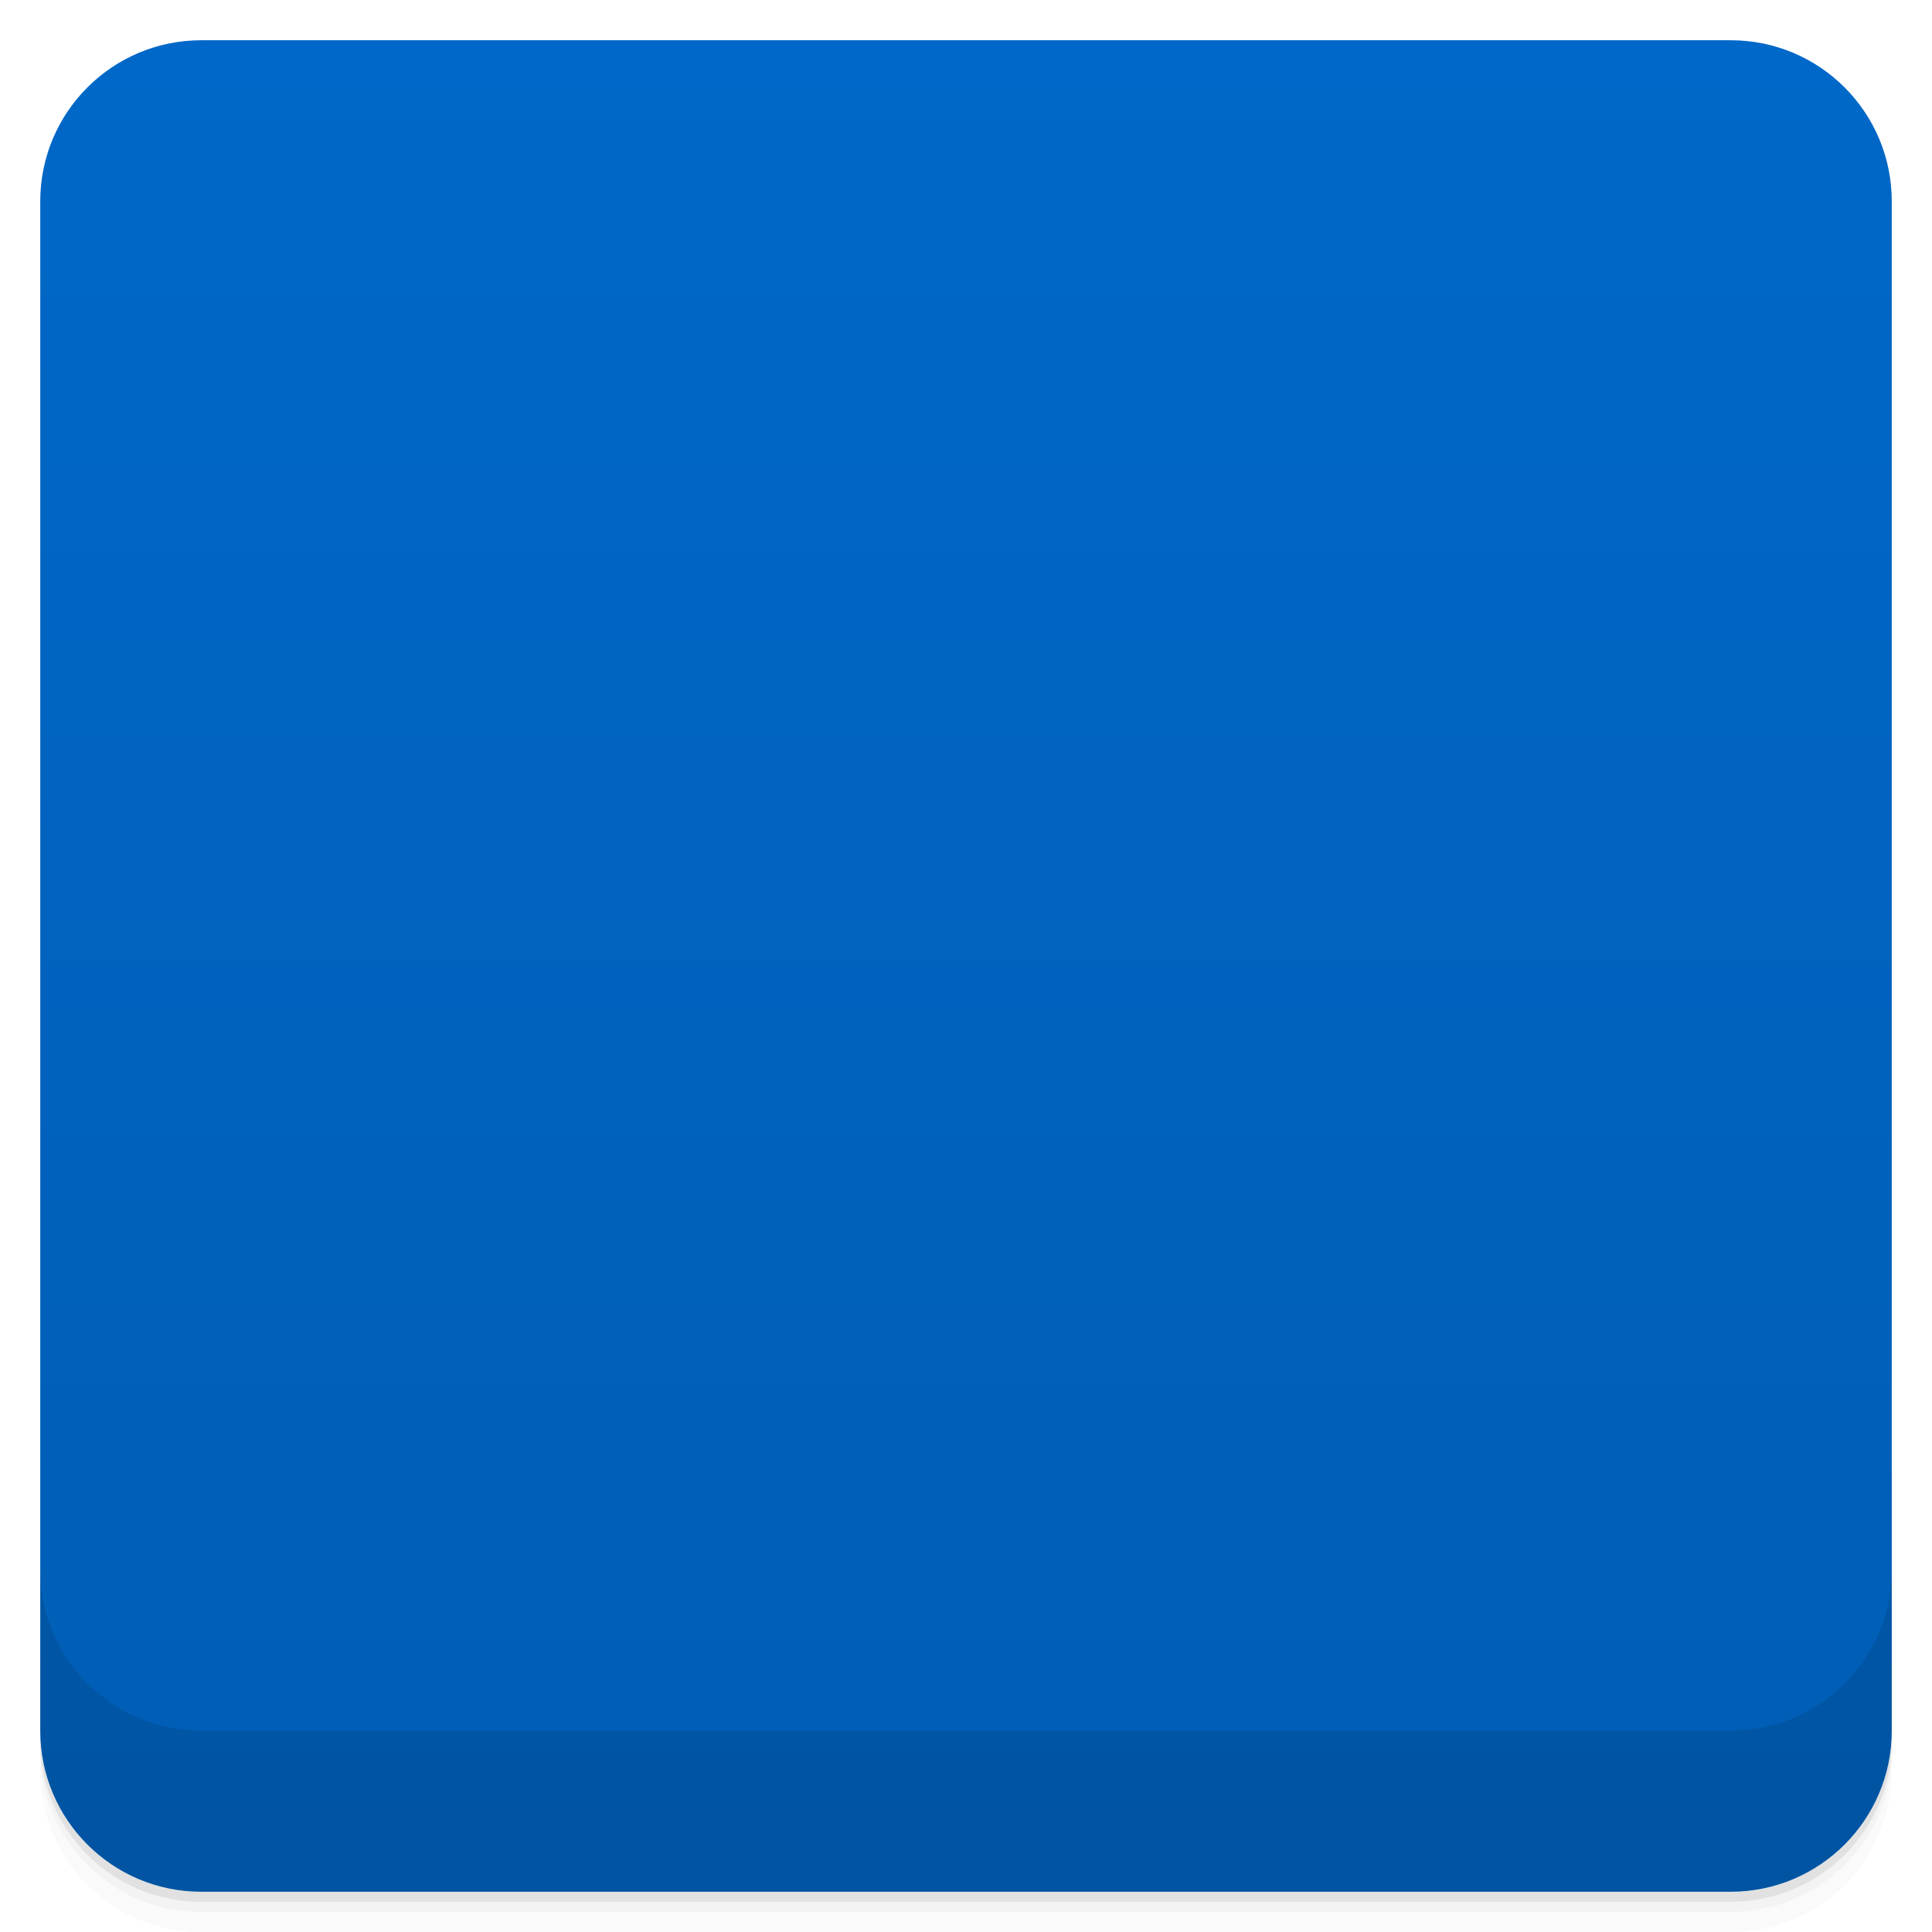
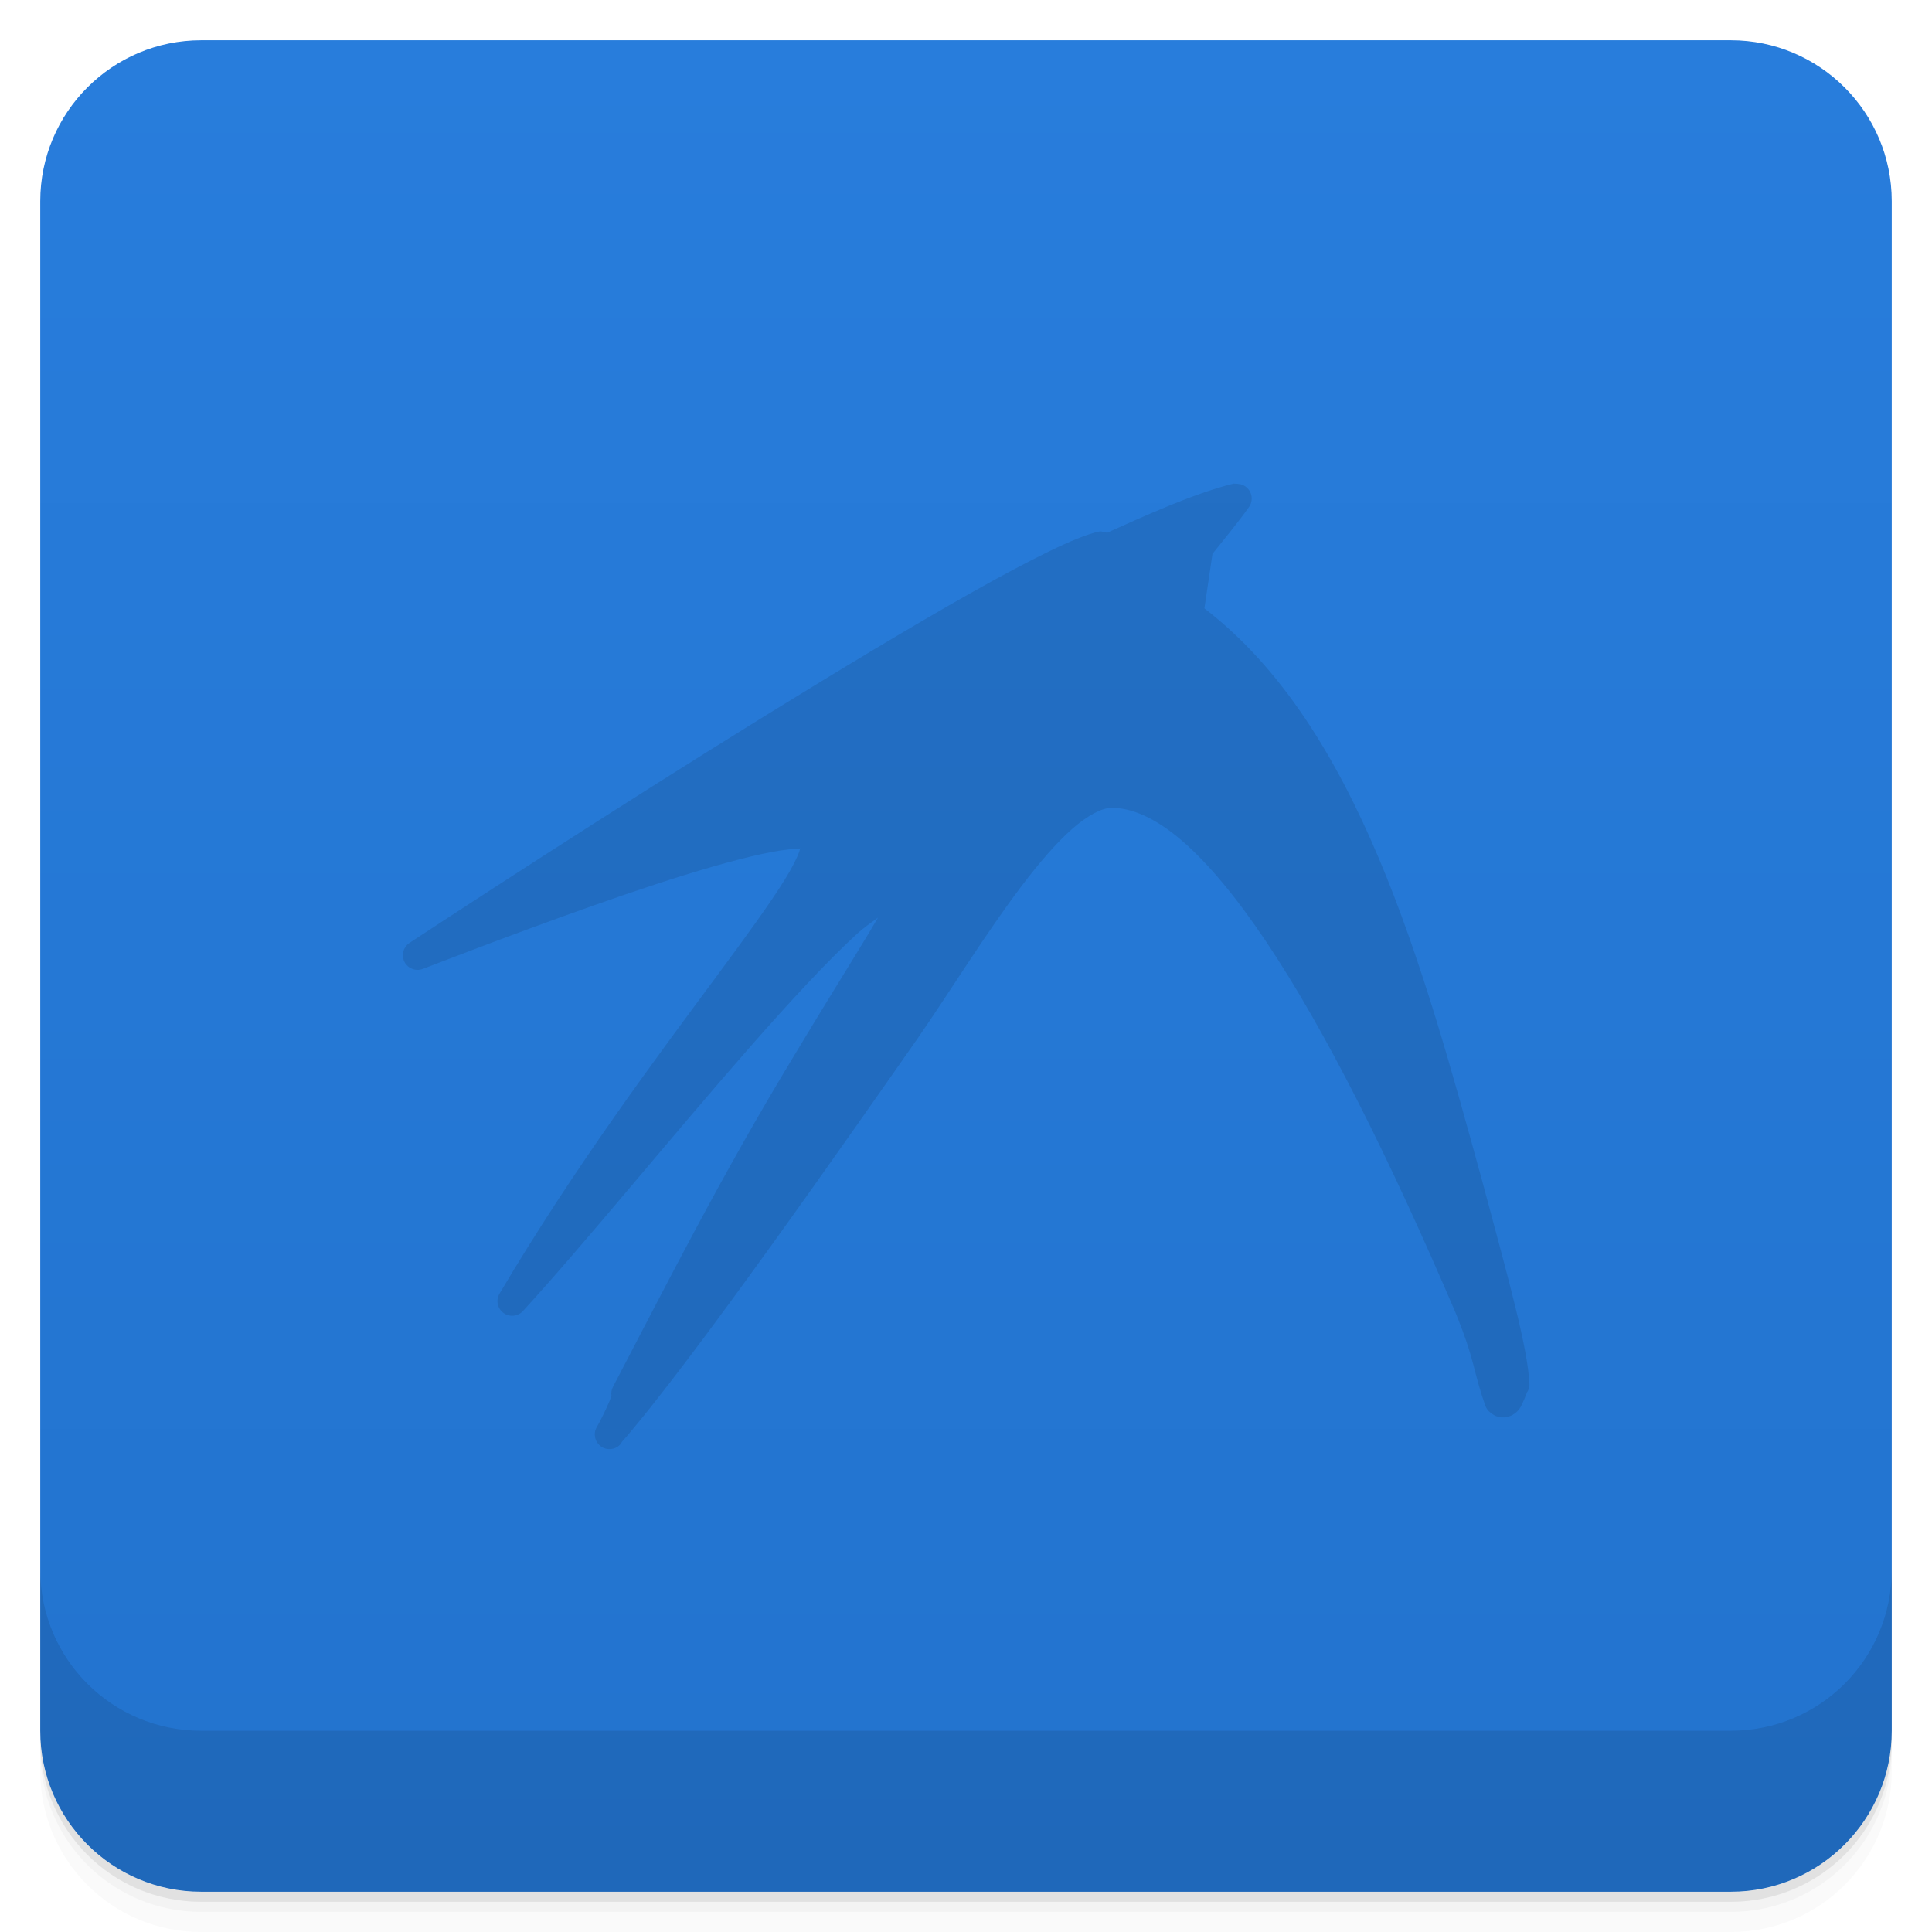
- <svg viewBox="0 0 48 48">
+ <svg xmlns="http://www.w3.org/2000/svg" width="48" height="48" version="1.1" viewBox="0 0 48 48">
  <defs>
-     <linearGradient id="linearGradient3764" x1="1" x2="47" gradientUnits="userSpaceOnUse" gradientTransform="translate(-48,0.00221467)">
-       <stop stop-color="#005db4" stop-opacity="1" />
-       <stop offset="1" stop-color="#0068c8ff" stop-opacity="1" />
+     <linearGradient id="linearGradient4501" x1="-47" x2="-1" y1="2.8779e-15" y2="6.1232e-17" gradientUnits="userSpaceOnUse">
+       <stop style="stop-color:#2273ce" offset="0" />
+       <stop style="stop-color:#287ddc" offset="1" />
    </linearGradient>
-     <clipPath id="clipPath-510198840">
-       <g transform="translate(0,-1004.362)">
-         <rect rx="4" y="1005.36" x="1" height="46" width="46" fill="#1890d0" />
-       </g>
-     </clipPath>
    <clipPath id="clipPath-523039931">
-       <g transform="translate(0,-1004.362)">
-         <rect rx="4" y="1005.36" x="1" height="46" width="46" fill="#1890d0" />
+       <g transform="translate(0,-1004.4)">
+         <rect x="1" y="1005.4" width="46" height="46" rx="4" style="fill:#1890d0" />
      </g>
    </clipPath>
  </defs>
-   <g>
-     <path d="m 1 43 l 0 0.25 c 0 2.216 1.784 4 4 4 l 38 0 c 2.216 0 4 -1.784 4 -4 l 0 -0.25 c 0 2.216 -1.784 4 -4 4 l -38 0 c -2.216 0 -4 -1.784 -4 -4 z m 0 0.5 l 0 0.5 c 0 2.216 1.784 4 4 4 l 38 0 c 2.216 0 4 -1.784 4 -4 l 0 -0.5 c 0 2.216 -1.784 4 -4 4 l -38 0 c -2.216 0 -4 -1.784 -4 -4 z" opacity="0.02" />
-     <path d="m 1 43.25 l 0 0.25 c 0 2.216 1.784 4 4 4 l 38 0 c 2.216 0 4 -1.784 4 -4 l 0 -0.25 c 0 2.216 -1.784 4 -4 4 l -38 0 c -2.216 0 -4 -1.784 -4 -4 z" opacity="0.05" />
-     <path d="m 1 43 l 0 0.25 c 0 2.216 1.784 4 4 4 l 38 0 c 2.216 0 4 -1.784 4 -4 l 0 -0.25 c 0 2.216 -1.784 4 -4 4 l -38 0 c -2.216 0 -4 -1.784 -4 -4 z" opacity="0.1" />
+   <g transform="translate(0 3.949e-5)">
+     <path d="m1 43v0.25c0 2.216 1.784 4 4 4h38c2.216 0 4-1.784 4-4v-0.25c0 2.216-1.784 4-4 4h-38c-2.216 0-4-1.784-4-4zm0 0.5v0.5c0 2.216 1.784 4 4 4h38c2.216 0 4-1.784 4-4v-0.5c0 2.216-1.784 4-4 4h-38c-2.216 0-4-1.784-4-4z" style="opacity:.02" />
+     <path d="m1 43.25v0.25c0 2.216 1.784 4 4 4h38c2.216 0 4-1.784 4-4v-0.25c0 2.216-1.784 4-4 4h-38c-2.216 0-4-1.784-4-4z" style="opacity:.05" />
+     <path d="m1 43v0.25c0 2.216 1.784 4 4 4h38c2.216 0 4-1.784 4-4v-0.25c0 2.216-1.784 4-4 4h-38c-2.216 0-4-1.784-4-4z" style="opacity:.1" />
  </g>
-   <g>
-     <rect width="46" height="46" x="-47" y="1" rx="4" transform="matrix(0,-1,1,0,0,0)" fill="url(#linearGradient3764)" fill-opacity="1" />
-   </g>
-   <g>
-     <g clip-path="url(#clipPath-510198840)">
-       <g opacity="0.1">
-         <g>
-           <path d="m 8.67 3.49 c -0.266 0.067 -0.635 0.235 -0.861 0.336 c -0.194 -0.151 -3.509 1.969 -4.876 2.869 c 0.818 -0.314 2.626 -0.998 2.777 -0.821 c 0.172 0.197 -1.065 1.478 -2.109 3.242 c 0.85 -0.927 2.475 -3.047 2.776 -2.893 c 0.022 0.057 -0.301 0.54 -0.721 1.24 c -0.506 0.836 -0.882 1.583 -1.259 2.304 c 0.043 -0.033 -0.065 0.201 -0.118 0.29 c 0.462 -0.521 1.614 -2.174 2.088 -2.852 c 0.43 -0.624 1.01 -1.639 1.431 -1.647 c 0.71 -0.01 1.582 1.432 2.508 3.595 c 0.15 0.366 0.129 0.429 0.215 0.667 c 0.065 0.054 0.086 -0.096 0.108 -0.118 c -0.011 -0.215 -0.129 -0.656 -0.323 -1.378 c -0.431 -1.571 -0.883 -3.271 -1.959 -4.046 l 0.065 -0.442 c 0.075 -0.096 0.193 -0.236 0.269 -0.344 m 0 -0.002" transform="matrix(3.543307,0,0,3.543307,0,0)" stroke-opacity="1" fill-rule="evenodd" stroke="#fff8eb" stroke-linejoin="round" fill-opacity="1" stroke-linecap="round" stroke-width="0.206" stroke-miterlimit="4" fill="#000" />
-         </g>
-       </g>
+   <rect transform="rotate(-90)" x="-47" y="1" width="46" height="46" rx="4" style="fill:url(#linearGradient4501)" />
+   <g transform="translate(0 3.949e-5)">
+     <g transform="translate(0 -1004.4)">
+       <path d="m1 1043.4v4c0 2.216 1.784 4 4 4h38c2.216 0 4-1.784 4-4v-4c0 2.216-1.784 4-4 4h-38c-2.216 0-4-1.784-4-4z" style="opacity:.1" />
    </g>
  </g>
-   <g>
-     <g clip-path="url(#clipPath-523039931)">
-       <g transform="translate(0,-1)">
-         <g>
-           <path d="m 8.67 3.49 c -0.266 0.067 -0.635 0.235 -0.861 0.336 c -0.194 -0.151 -3.509 1.969 -4.876 2.869 c 0.818 -0.314 2.626 -0.998 2.777 -0.821 c 0.172 0.197 -1.065 1.478 -2.109 3.242 c 0.85 -0.927 2.475 -3.047 2.776 -2.893 c 0.022 0.057 -0.301 0.54 -0.721 1.24 c -0.506 0.836 -0.882 1.583 -1.259 2.304 c 0.043 -0.033 -0.065 0.201 -0.118 0.29 c 0.462 -0.521 1.614 -2.174 2.088 -2.852 c 0.43 -0.624 1.01 -1.639 1.431 -1.647 c 0.71 -0.01 1.582 1.432 2.508 3.595 c 0.15 0.366 0.129 0.429 0.215 0.667 c 0.065 0.054 0.086 -0.096 0.108 -0.118 c -0.011 -0.215 -0.129 -0.656 -0.323 -1.378 c -0.431 -1.571 -0.883 -3.271 -1.959 -4.046 l 0.065 -0.442 c 0.075 -0.096 0.193 -0.236 0.269 -0.344 m 0 -0.002" transform="matrix(3.543307,0,0,3.543307,0,0)" stroke-opacity="1" fill="#fff8eb" fill-rule="evenodd" stroke="#fff8eb" stroke-linejoin="round" fill-opacity="1" stroke-linecap="round" stroke-width="0.206" stroke-miterlimit="4" />
-         </g>
-       </g>
-     </g>
-   </g>
-   <g>
-     <g transform="translate(0,-1004.362)">
-       <path d="m 1 1043.36 0 4 c 0 2.216 1.784 4 4 4 l 38 0 c 2.216 0 4 -1.784 4 -4 l 0 -4 c 0 2.216 -1.784 4 -4 4 l -38 0 c -2.216 0 -4 -1.784 -4 -4 z" opacity="0.1" />
+   <path d="m30.665 12.012a0.365 0.365 0 0 0 -0.062 0.014c-0.999 0.252-2.288 0.848-3.088 1.205-0.063 0.007-0.141-0.04-0.199-0.027-0.162 0.034-0.345 0.095-0.555 0.18-0.419 0.169-0.955 0.433-1.598 0.775-1.286 0.685-2.972 1.68-4.789 2.787-3.634 2.213-7.784 4.89-10.209 6.486a0.365 0.365 0 0 0 0.332 0.643c1.448-0.556 3.769-1.441 5.787-2.103 1.009-0.331 1.945-0.603 2.643-0.754 0.349-0.076 0.636-0.118 0.83-0.125 0.145-0.005 0.136-0.001 0.125-0.021-0.005 0.025-0.008 0.035-0.021 0.076-0.052 0.154-0.175 0.4-0.359 0.699-0.369 0.598-0.969 1.421-1.709 2.422-1.481 2.002-3.515 4.715-5.377 7.861a0.365 0.365 0 0 0 0.588 0.43c1.521-1.659 3.704-4.354 5.646-6.566 0.971-1.106 1.886-2.095 2.603-2.756 0.223-0.206 0.382-0.306 0.561-0.441-0.084 0.144-0.142 0.243-0.25 0.422-0.46 0.759-1.115 1.807-1.861 3.051-1.801 2.976-3.137 5.628-4.471 8.18a0.365 0.365 0 0 0 -0.041 0.229c-0.016 0.045-0.027 0.083-0.057 0.152-0.093 0.216-0.233 0.5-0.311 0.631a0.365 0.365 0 0 0 0.582 0.43c0.009-0.011 0.032-0.046 0.041-0.057 7.63e-4 -8.67e-4 -7.64e-4 -0.005 0-0.006 1.709-1.942 5.716-7.689 7.385-10.076 0.771-1.119 1.664-2.567 2.539-3.725 0.437-0.579 0.871-1.083 1.266-1.432 0.393-0.346 0.741-0.519 0.969-0.525 0.504-0.007 1.097 0.248 1.752 0.809s1.361 1.413 2.098 2.512c1.474 2.197 3.062 5.376 4.697 9.197 0.517 1.263 0.439 1.47 0.756 2.348a0.365 0.365 0 0 0 0.109 0.15c0.064 0.054 0.147 0.109 0.256 0.125s0.233-0.015 0.312-0.062c0.159-0.095 0.201-0.203 0.242-0.289 0.041-0.086 0.07-0.162 0.09-0.215 0.015-0.041 0.032-0.057 0-0.023a0.365 0.365 0 0 0 0.082 -0.246c-0.044-0.869-0.467-2.405-1.154-4.963-1.498-5.46-3.106-11.369-6.922-14.299l0.201-1.355c0.259-0.328 0.636-0.778 0.906-1.162a0.365 0.365 0 0 0 -0.213 -0.568 0.365 0.365 0 0 0 -0.008 0 0.365 0.365 0 0 0 -0.008 0 0.365 0.365 0 0 0 -0.027 -0.006 0.365 0.365 0 0 0 -0.006 0 0.365 0.365 0 0 0 -0.104 -0.008z" style="fill-rule:evenodd;opacity:.1" />
+   <g transform="translate(-.027803 .012108)" clip-path="url(#clipPath-523039931)">
+     <g transform="translate(0,-1)">
+       <path transform="scale(3.5433)" d="m8.67 3.49c-0.266 0.067-0.635 0.235-0.861 0.336-0.194-0.151-3.509 1.969-4.876 2.869 0.818-0.314 2.626-0.998 2.777-0.821 0.172 0.197-1.065 1.478-2.109 3.242 0.85-0.927 2.475-3.047 2.776-2.893 0.022 0.057-0.301 0.54-0.721 1.24-0.506 0.836-0.882 1.583-1.259 2.304 0.043-0.033-0.065 0.201-0.118 0.29 0.462-0.521 1.614-2.174 2.088-2.852 0.43-0.624 1.01-1.639 1.431-1.647 0.71-0.01 1.582 1.432 2.508 3.595 0.15 0.366 0.129 0.429 0.215 0.667 0.065 0.054 0.086-0.096 0.108-0.118-0.011-0.215-0.129-0.656-0.323-1.378-0.431-1.571-0.883-3.271-1.959-4.046l0.065-0.442c0.075-0.096 0.193-0.236 0.269-0.344m0-2e-3" style="fill-rule:evenodd;fill:#fff8eb;stroke-linecap:round;stroke-linejoin:round;stroke-width:.206;stroke:#fff8eb" />
    </g>
  </g>
</svg>
